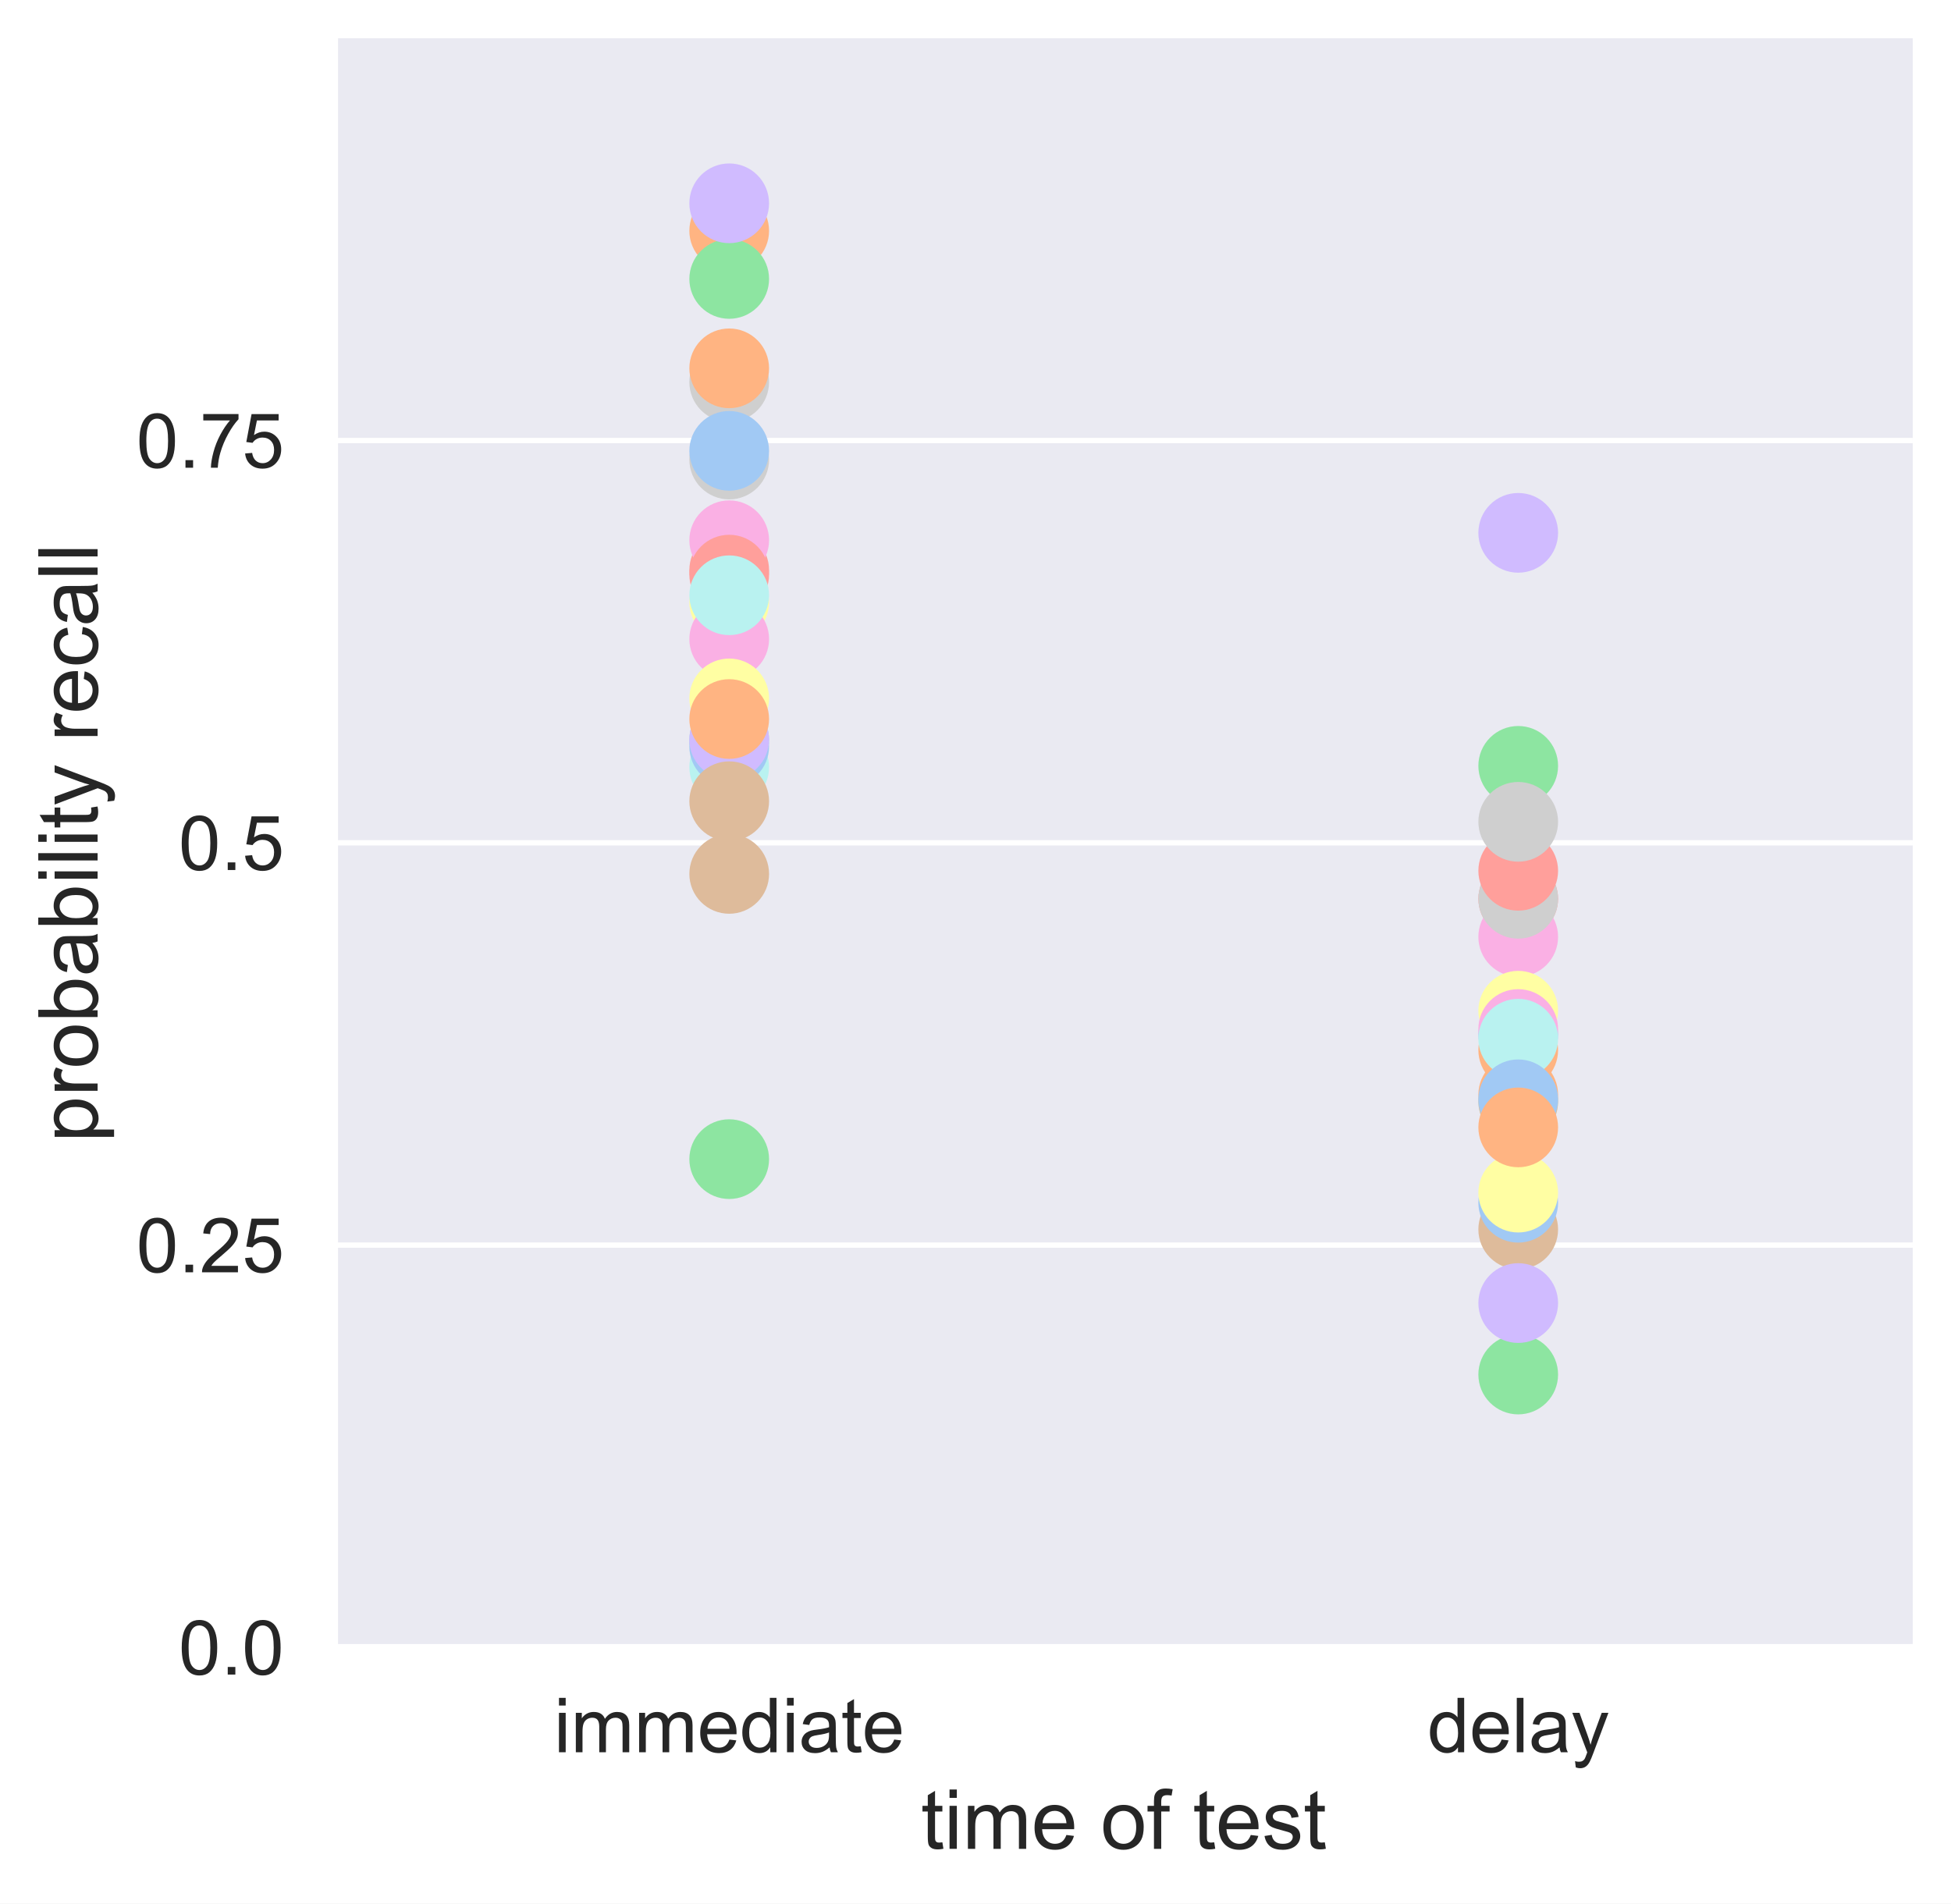
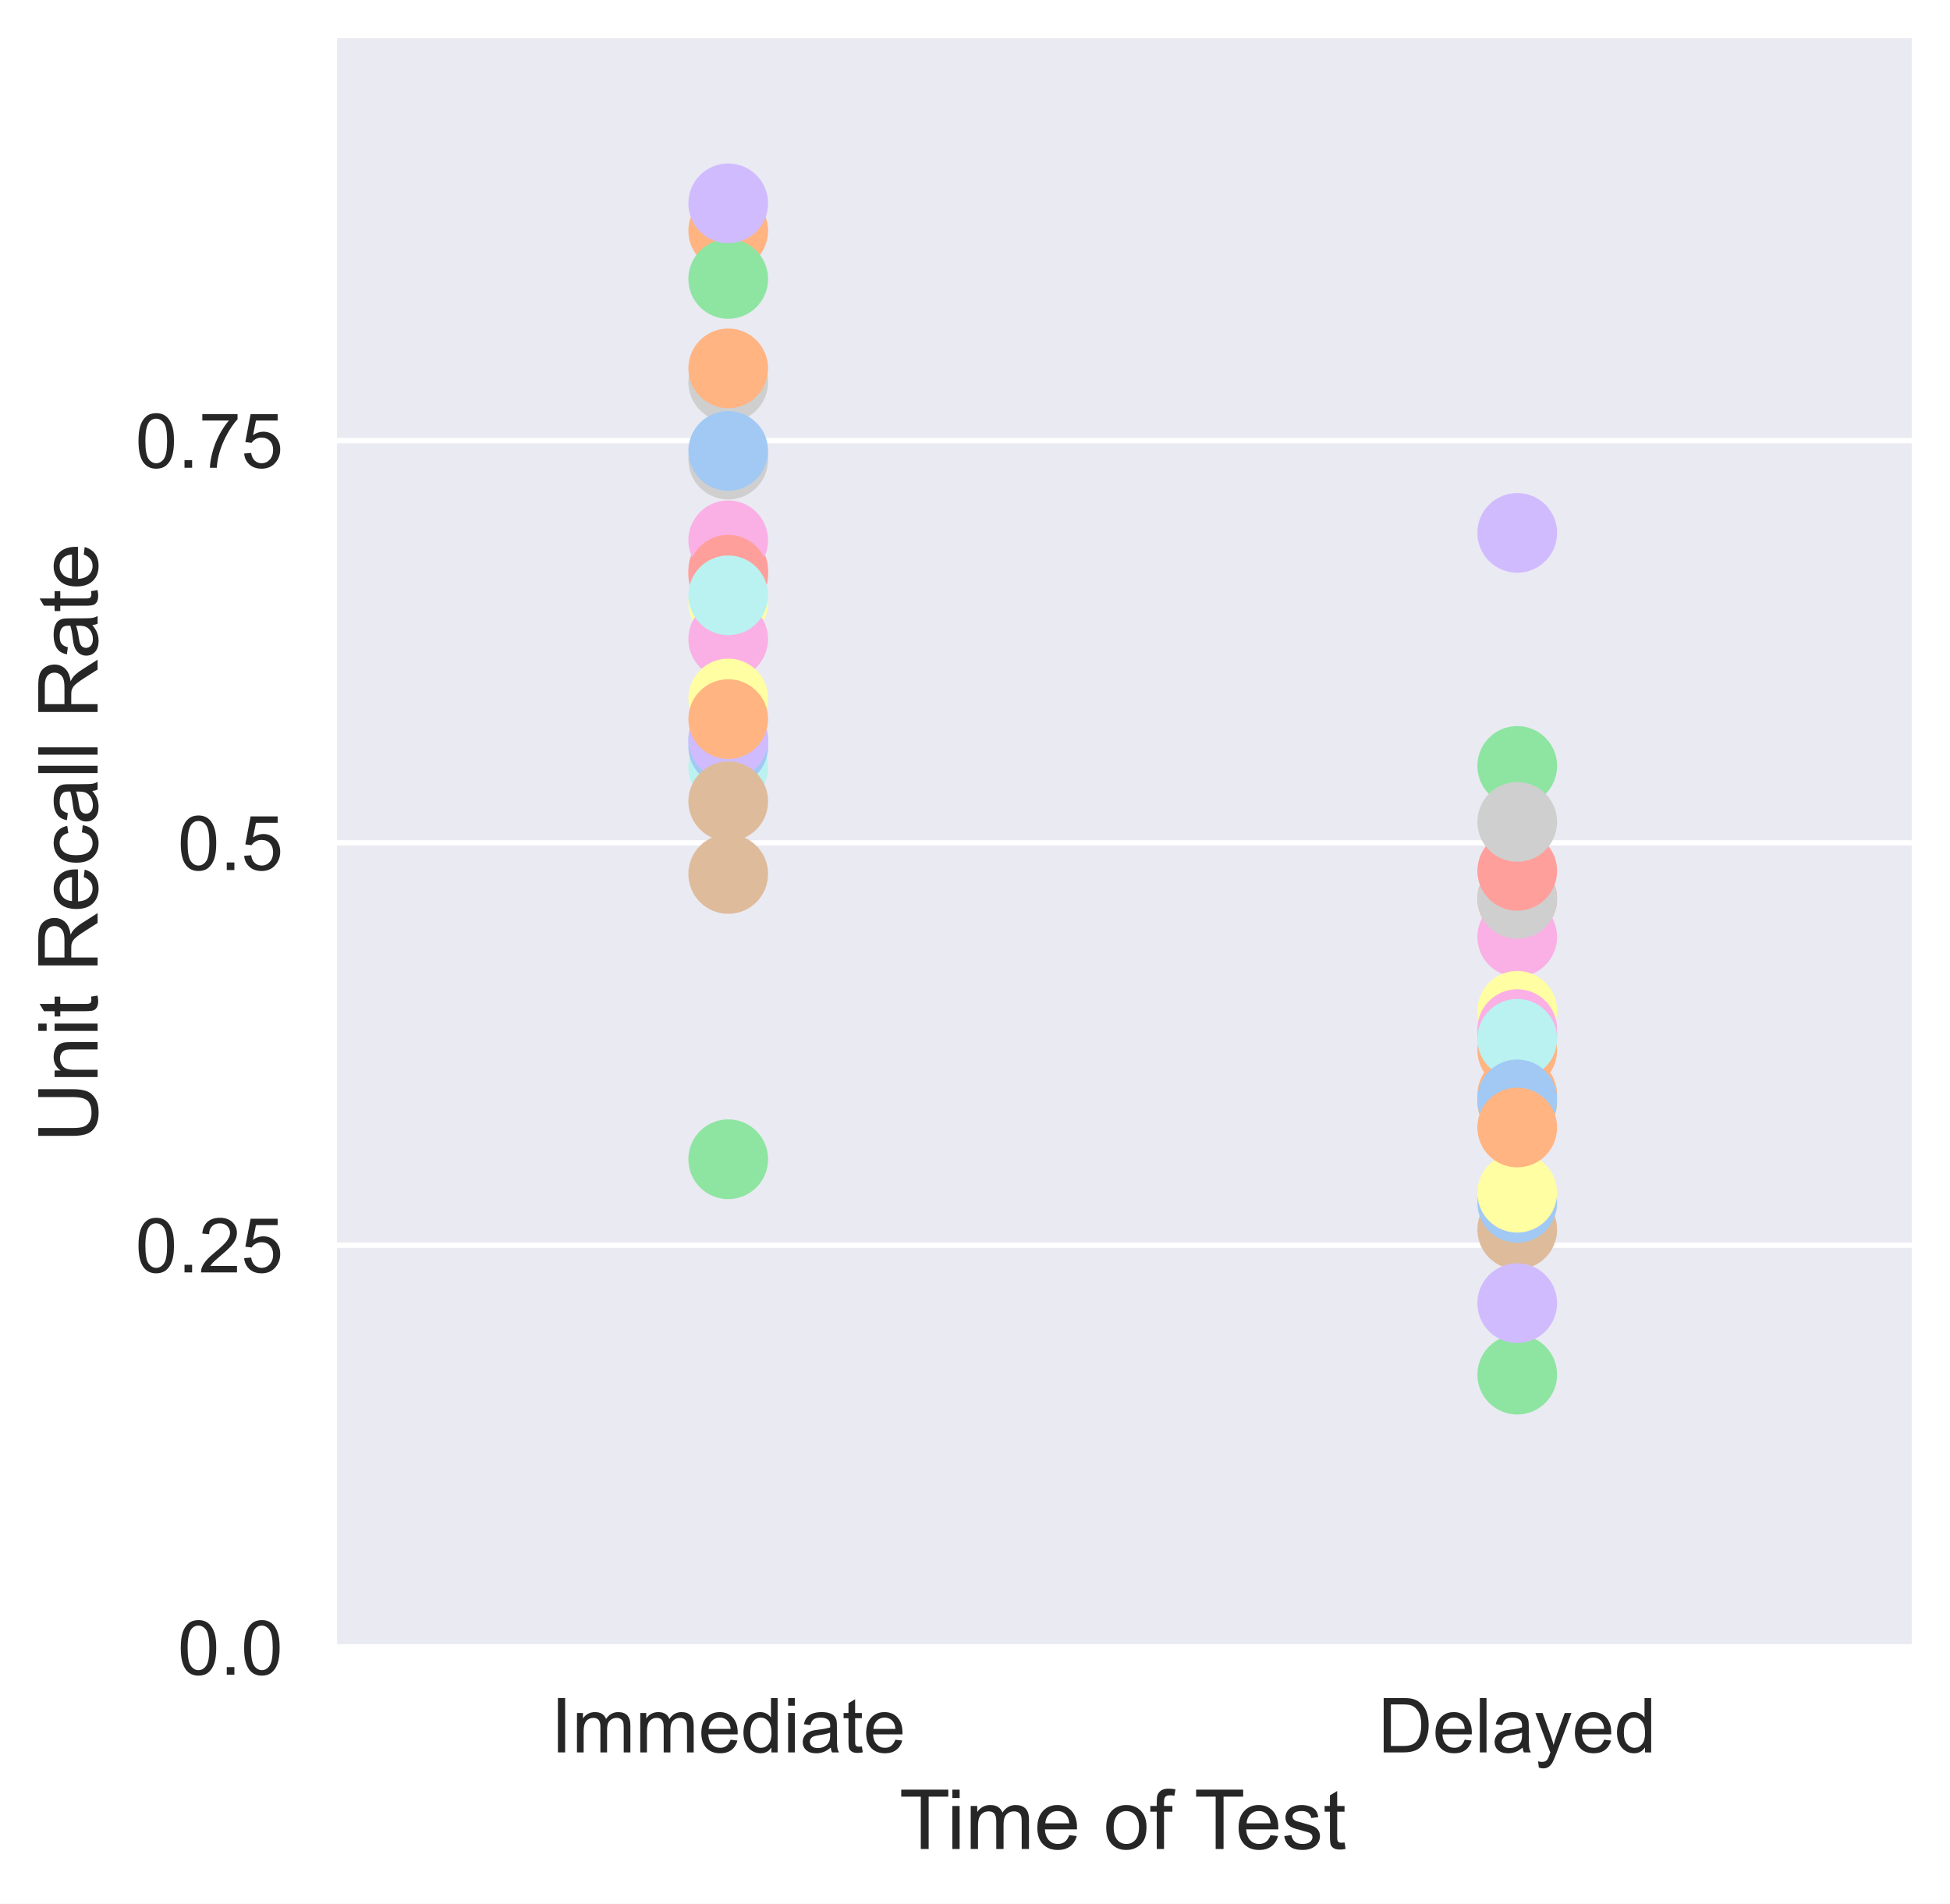
- <svg xmlns="http://www.w3.org/2000/svg" xmlns:xlink="http://www.w3.org/1999/xlink" height="358.216pt" version="1.1" viewBox="0 0 367.108 358.216" width="367.108pt">
+ <svg xmlns="http://www.w3.org/2000/svg" xmlns:xlink="http://www.w3.org/1999/xlink" height="358.216pt" version="1.1" viewBox="0 0 366.925 358.216" width="366.925pt">
  <defs>
    <style type="text/css">*{stroke-linecap:butt;stroke-linejoin:round;}</style>
  </defs>
  <g id="figure_1">
    <g id="patch_1">
-       <path d="M 0 358.216  L 367.108 358.216  L 367.108 0  L 0 0  z " style="fill:#ffffff;" />
+       <path d="M 0 358.216  L 366.925 358.216  L 366.925 0  L 0 0  z " style="fill:#ffffff;" />
    </g>
    <g id="axes_1">
      <g id="patch_2">
-         <path d="M 62.979 310.004  L 359.908 310.004  L 359.908 7.2  L 62.979 7.2  z " style="fill:#eaeaf2;" />
+         <path d="M 62.796 310.004  L 359.725 310.004  L 359.725 7.2  L 62.796 7.2  z " style="fill:#eaeaf2;" />
      </g>
      <g id="matplotlib.axis_1">
        <g id="xtick_1">
          <g id="text_1">
-             <g style="fill:#262626;" transform="translate(104.2315 329.7397)scale(0.143 -0.143)">
-               <defs>
-                 <path d="M 425 3934  L 425 4581  L 988 4581  L 988 3934  L 425 3934  z M 425 0  L 425 3319  L 988 3319  L 988 0  L 425 0  z " id="ArialMT-69" transform="scale(0.015625)" />
+             <g style="fill:#262626;" transform="translate(103.651 329.7397)scale(0.143 -0.143)">
+               <defs>
+                 <path d="M 597 0  L 597 4581  L 1203 4581  L 1203 0  L 597 0  z " id="ArialMT-49" transform="scale(0.015625)" />
                <path d="M 422 0  L 422 3319  L 925 3319  L 925 2853  Q 1081 3097 1340 3245  Q 1600 3394 1931 3394  Q 2300 3394 2536 3241  Q 2772 3088 2869 2813  Q 3263 3394 3894 3394  Q 4388 3394 4653 3120  Q 4919 2847 4919 2278  L 4919 0  L 4359 0  L 4359 2091  Q 4359 2428 4304 2576  Q 4250 2725 4106 2815  Q 3963 2906 3769 2906  Q 3419 2906 3187 2673  Q 2956 2441 2956 1928  L 2956 0  L 2394 0  L 2394 2156  Q 2394 2531 2256 2718  Q 2119 2906 1806 2906  Q 1569 2906 1367 2781  Q 1166 2656 1075 2415  Q 984 2175 984 1722  L 984 0  L 422 0  z " id="ArialMT-6d" transform="scale(0.015625)" />
                <path d="M 2694 1069  L 3275 997  Q 3138 488 2766 206  Q 2394 -75 1816 -75  Q 1088 -75 661 373  Q 234 822 234 1631  Q 234 2469 665 2931  Q 1097 3394 1784 3394  Q 2450 3394 2872 2941  Q 3294 2488 3294 1666  Q 3294 1616 3291 1516  L 816 1516  Q 847 969 1125 678  Q 1403 388 1819 388  Q 2128 388 2347 550  Q 2566 713 2694 1069  z M 847 1978  L 2700 1978  Q 2663 2397 2488 2606  Q 2219 2931 1791 2931  Q 1403 2931 1139 2672  Q 875 2413 847 1978  z " id="ArialMT-65" transform="scale(0.015625)" />
                <path d="M 2575 0  L 2575 419  Q 2259 -75 1647 -75  Q 1250 -75 917 144  Q 584 363 401 755  Q 219 1147 219 1656  Q 219 2153 384 2558  Q 550 2963 881 3178  Q 1213 3394 1622 3394  Q 1922 3394 2156 3267  Q 2391 3141 2538 2938  L 2538 4581  L 3097 4581  L 3097 0  L 2575 0  z M 797 1656  Q 797 1019 1065 703  Q 1334 388 1700 388  Q 2069 388 2326 689  Q 2584 991 2584 1609  Q 2584 2291 2321 2609  Q 2059 2928 1675 2928  Q 1300 2928 1048 2622  Q 797 2316 797 1656  z " id="ArialMT-64" transform="scale(0.015625)" />
+                 <path d="M 425 3934  L 425 4581  L 988 4581  L 988 3934  L 425 3934  z M 425 0  L 425 3319  L 988 3319  L 988 0  L 425 0  z " id="ArialMT-69" transform="scale(0.015625)" />
                <path d="M 2588 409  Q 2275 144 1986 34  Q 1697 -75 1366 -75  Q 819 -75 525 192  Q 231 459 231 875  Q 231 1119 342 1320  Q 453 1522 633 1644  Q 813 1766 1038 1828  Q 1203 1872 1538 1913  Q 2219 1994 2541 2106  Q 2544 2222 2544 2253  Q 2544 2597 2384 2738  Q 2169 2928 1744 2928  Q 1347 2928 1158 2789  Q 969 2650 878 2297  L 328 2372  Q 403 2725 575 2942  Q 747 3159 1072 3276  Q 1397 3394 1825 3394  Q 2250 3394 2515 3294  Q 2781 3194 2906 3042  Q 3031 2891 3081 2659  Q 3109 2516 3109 2141  L 3109 1391  Q 3109 606 3145 398  Q 3181 191 3288 0  L 2700 0  Q 2613 175 2588 409  z M 2541 1666  Q 2234 1541 1622 1453  Q 1275 1403 1131 1340  Q 988 1278 909 1158  Q 831 1038 831 891  Q 831 666 1001 516  Q 1172 366 1500 366  Q 1825 366 2078 508  Q 2331 650 2450 897  Q 2541 1088 2541 1459  L 2541 1666  z " id="ArialMT-61" transform="scale(0.015625)" />
                <path d="M 1650 503  L 1731 6  Q 1494 -44 1306 -44  Q 1000 -44 831 53  Q 663 150 594 308  Q 525 466 525 972  L 525 2881  L 113 2881  L 113 3319  L 525 3319  L 525 4141  L 1084 4478  L 1084 3319  L 1650 3319  L 1650 2881  L 1084 2881  L 1084 941  Q 1084 700 1114 631  Q 1144 563 1211 522  Q 1278 481 1403 481  Q 1497 481 1650 503  z " id="ArialMT-74" transform="scale(0.015625)" />
              </defs>
-               <use xlink:href="#ArialMT-69" />
-               <use x="22.217" xlink:href="#ArialMT-6d" />
-               <use x="105.518" xlink:href="#ArialMT-6d" />
-               <use x="188.818" xlink:href="#ArialMT-65" />
-               <use x="244.434" xlink:href="#ArialMT-64" />
-               <use x="300.049" xlink:href="#ArialMT-69" />
-               <use x="322.266" xlink:href="#ArialMT-61" />
-               <use x="377.881" xlink:href="#ArialMT-74" />
-               <use x="405.664" xlink:href="#ArialMT-65" />
+               <use xlink:href="#ArialMT-49" />
+               <use x="27.783" xlink:href="#ArialMT-6d" />
+               <use x="111.084" xlink:href="#ArialMT-6d" />
+               <use x="194.385" xlink:href="#ArialMT-65" />
+               <use x="250" xlink:href="#ArialMT-64" />
+               <use x="305.615" xlink:href="#ArialMT-69" />
+               <use x="327.832" xlink:href="#ArialMT-61" />
+               <use x="383.447" xlink:href="#ArialMT-74" />
+               <use x="411.23" xlink:href="#ArialMT-65" />
            </g>
          </g>
        </g>
        <g id="xtick_2">
          <g id="text_2">
-             <g style="fill:#262626;" transform="translate(268.5835 329.7397)scale(0.143 -0.143)">
-               <defs>
+             <g style="fill:#262626;" transform="translate(259.261 329.7397)scale(0.143 -0.143)">
+               <defs>
+                 <path d="M 494 0  L 494 4581  L 2072 4581  Q 2606 4581 2888 4516  Q 3281 4425 3559 4188  Q 3922 3881 4101 3404  Q 4281 2928 4281 2316  Q 4281 1794 4159 1391  Q 4038 988 3847 723  Q 3656 459 3429 307  Q 3203 156 2883 78  Q 2563 0 2147 0  L 494 0  z M 1100 541  L 2078 541  Q 2531 541 2789 625  Q 3047 709 3200 863  Q 3416 1078 3536 1442  Q 3656 1806 3656 2325  Q 3656 3044 3420 3430  Q 3184 3816 2847 3947  Q 2603 4041 2063 4041  L 1100 4041  L 1100 541  z " id="ArialMT-44" transform="scale(0.015625)" />
                <path d="M 409 0  L 409 4581  L 972 4581  L 972 0  L 409 0  z " id="ArialMT-6c" transform="scale(0.015625)" />
                <path d="M 397 -1278  L 334 -750  Q 519 -800 656 -800  Q 844 -800 956 -737  Q 1069 -675 1141 -563  Q 1194 -478 1313 -144  Q 1328 -97 1363 -6  L 103 3319  L 709 3319  L 1400 1397  Q 1534 1031 1641 628  Q 1738 1016 1872 1384  L 2581 3319  L 3144 3319  L 1881 -56  Q 1678 -603 1566 -809  Q 1416 -1088 1222 -1217  Q 1028 -1347 759 -1347  Q 597 -1347 397 -1278  z " id="ArialMT-79" transform="scale(0.015625)" />
              </defs>
-               <use xlink:href="#ArialMT-64" />
-               <use x="55.615" xlink:href="#ArialMT-65" />
-               <use x="111.23" xlink:href="#ArialMT-6c" />
-               <use x="133.447" xlink:href="#ArialMT-61" />
-               <use x="189.062" xlink:href="#ArialMT-79" />
+               <use xlink:href="#ArialMT-44" />
+               <use x="72.217" xlink:href="#ArialMT-65" />
+               <use x="127.832" xlink:href="#ArialMT-6c" />
+               <use x="150.049" xlink:href="#ArialMT-61" />
+               <use x="205.664" xlink:href="#ArialMT-79" />
+               <use x="255.664" xlink:href="#ArialMT-65" />
+               <use x="311.279" xlink:href="#ArialMT-64" />
            </g>
          </g>
        </g>
        <g id="text_3">
-           <g style="fill:#262626;" transform="translate(173.2987 347.9156)scale(0.156 -0.156)">
+           <g style="fill:#262626;" transform="translate(169.2183 347.9156)scale(0.156 -0.156)">
            <defs>
+               <path d="M 1659 0  L 1659 4041  L 150 4041  L 150 4581  L 3781 4581  L 3781 4041  L 2266 4041  L 2266 0  L 1659 0  z " id="ArialMT-54" transform="scale(0.015625)" />
              <path id="ArialMT-20" transform="scale(0.015625)" />
              <path d="M 213 1659  Q 213 2581 725 3025  Q 1153 3394 1769 3394  Q 2453 3394 2887 2945  Q 3322 2497 3322 1706  Q 3322 1066 3130 698  Q 2938 331 2570 128  Q 2203 -75 1769 -75  Q 1072 -75 642 372  Q 213 819 213 1659  z M 791 1659  Q 791 1022 1069 705  Q 1347 388 1769 388  Q 2188 388 2466 706  Q 2744 1025 2744 1678  Q 2744 2294 2464 2611  Q 2184 2928 1769 2928  Q 1347 2928 1069 2612  Q 791 2297 791 1659  z " id="ArialMT-6f" transform="scale(0.015625)" />
              <path d="M 556 0  L 556 2881  L 59 2881  L 59 3319  L 556 3319  L 556 3672  Q 556 4006 616 4169  Q 697 4388 901 4523  Q 1106 4659 1475 4659  Q 1713 4659 2000 4603  L 1916 4113  Q 1741 4144 1584 4144  Q 1328 4144 1222 4034  Q 1116 3925 1116 3625  L 1116 3319  L 1763 3319  L 1763 2881  L 1116 2881  L 1116 0  L 556 0  z " id="ArialMT-66" transform="scale(0.015625)" />
              <path d="M 197 991  L 753 1078  Q 800 744 1014 566  Q 1228 388 1613 388  Q 2000 388 2187 545  Q 2375 703 2375 916  Q 2375 1106 2209 1216  Q 2094 1291 1634 1406  Q 1016 1563 777 1677  Q 538 1791 414 1992  Q 291 2194 291 2438  Q 291 2659 392 2848  Q 494 3038 669 3163  Q 800 3259 1026 3326  Q 1253 3394 1513 3394  Q 1903 3394 2198 3281  Q 2494 3169 2634 2976  Q 2775 2784 2828 2463  L 2278 2388  Q 2241 2644 2061 2787  Q 1881 2931 1553 2931  Q 1166 2931 1000 2803  Q 834 2675 834 2503  Q 834 2394 903 2306  Q 972 2216 1119 2156  Q 1203 2125 1616 2013  Q 2213 1853 2448 1751  Q 2684 1650 2818 1456  Q 2953 1263 2953 975  Q 2953 694 2789 445  Q 2625 197 2315 61  Q 2006 -75 1616 -75  Q 969 -75 630 194  Q 291 463 197 991  z " id="ArialMT-73" transform="scale(0.015625)" />
            </defs>
-             <use xlink:href="#ArialMT-74" />
-             <use x="27.783" xlink:href="#ArialMT-69" />
-             <use x="50" xlink:href="#ArialMT-6d" />
-             <use x="133.301" xlink:href="#ArialMT-65" />
-             <use x="188.916" xlink:href="#ArialMT-20" />
-             <use x="216.699" xlink:href="#ArialMT-6f" />
-             <use x="272.314" xlink:href="#ArialMT-66" />
-             <use x="300.098" xlink:href="#ArialMT-20" />
-             <use x="327.881" xlink:href="#ArialMT-74" />
-             <use x="355.664" xlink:href="#ArialMT-65" />
-             <use x="411.279" xlink:href="#ArialMT-73" />
-             <use x="461.279" xlink:href="#ArialMT-74" />
+             <use xlink:href="#ArialMT-54" />
+             <use x="57.334" xlink:href="#ArialMT-69" />
+             <use x="79.551" xlink:href="#ArialMT-6d" />
+             <use x="162.852" xlink:href="#ArialMT-65" />
+             <use x="218.467" xlink:href="#ArialMT-20" />
+             <use x="246.25" xlink:href="#ArialMT-6f" />
+             <use x="301.865" xlink:href="#ArialMT-66" />
+             <use x="329.648" xlink:href="#ArialMT-20" />
+             <use x="355.682" xlink:href="#ArialMT-54" />
+             <use x="405.641" xlink:href="#ArialMT-65" />
+             <use x="461.256" xlink:href="#ArialMT-73" />
+             <use x="511.256" xlink:href="#ArialMT-74" />
          </g>
        </g>
      </g>
      <g id="matplotlib.axis_2">
        <g id="ytick_1">
          <g id="line2d_1">
-             <path clip-path="url(#p4ad6e8a9fe)" d="M 62.979 310.004  L 359.908 310.004  " style="fill:none;stroke:#ffffff;stroke-linecap:round;" />
+             <path clip-path="url(#p37a53fbe2e)" d="M 62.796 310.004  L 359.725 310.004  " style="fill:none;stroke:#ffffff;stroke-linecap:round;" />
          </g>
          <g id="text_4">
-             <g style="fill:#262626;" transform="translate(33.60164 315.1218)scale(0.143 -0.143)">
+             <g style="fill:#262626;" transform="translate(33.41883 315.1218)scale(0.143 -0.143)">
              <defs>
                <path d="M 266 2259  Q 266 3072 433 3567  Q 600 4063 929 4331  Q 1259 4600 1759 4600  Q 2128 4600 2406 4451  Q 2684 4303 2865 4023  Q 3047 3744 3150 3342  Q 3253 2941 3253 2259  Q 3253 1453 3087 958  Q 2922 463 2592 192  Q 2263 -78 1759 -78  Q 1097 -78 719 397  Q 266 969 266 2259  z M 844 2259  Q 844 1131 1108 757  Q 1372 384 1759 384  Q 2147 384 2411 759  Q 2675 1134 2675 2259  Q 2675 3391 2411 3762  Q 2147 4134 1753 4134  Q 1366 4134 1134 3806  Q 844 3388 844 2259  z " id="ArialMT-30" transform="scale(0.015625)" />
                <path d="M 581 0  L 581 641  L 1222 641  L 1222 0  L 581 0  z " id="ArialMT-2e" transform="scale(0.015625)" />
              </defs>
              <use xlink:href="#ArialMT-30" />
              <use x="55.615" xlink:href="#ArialMT-2e" />
              <use x="83.398" xlink:href="#ArialMT-30" />
            </g>
          </g>
        </g>
        <g id="ytick_2">
          <g id="line2d_2">
-             <path clip-path="url(#p4ad6e8a9fe)" d="M 62.979 234.303  L 359.908 234.303  " style="fill:none;stroke:#ffffff;stroke-linecap:round;" />
+             <path clip-path="url(#p37a53fbe2e)" d="M 62.796 234.303  L 359.725 234.303  " style="fill:none;stroke:#ffffff;stroke-linecap:round;" />
          </g>
          <g id="text_5">
-             <g style="fill:#262626;" transform="translate(25.6495 239.4208)scale(0.143 -0.143)">
+             <g style="fill:#262626;" transform="translate(25.46669 239.4208)scale(0.143 -0.143)">
              <defs>
                <path d="M 3222 541  L 3222 0  L 194 0  Q 188 203 259 391  Q 375 700 629 1000  Q 884 1300 1366 1694  Q 2113 2306 2375 2664  Q 2638 3022 2638 3341  Q 2638 3675 2398 3904  Q 2159 4134 1775 4134  Q 1369 4134 1125 3890  Q 881 3647 878 3216  L 300 3275  Q 359 3922 746 4261  Q 1134 4600 1788 4600  Q 2447 4600 2831 4234  Q 3216 3869 3216 3328  Q 3216 3053 3103 2787  Q 2991 2522 2730 2228  Q 2469 1934 1863 1422  Q 1356 997 1212 845  Q 1069 694 975 541  L 3222 541  z " id="ArialMT-32" transform="scale(0.015625)" />
                <path d="M 266 1200  L 856 1250  Q 922 819 1161 601  Q 1400 384 1738 384  Q 2144 384 2425 690  Q 2706 997 2706 1503  Q 2706 1984 2436 2262  Q 2166 2541 1728 2541  Q 1456 2541 1237 2417  Q 1019 2294 894 2097  L 366 2166  L 809 4519  L 3088 4519  L 3088 3981  L 1259 3981  L 1013 2750  Q 1425 3038 1878 3038  Q 2478 3038 2890 2622  Q 3303 2206 3303 1553  Q 3303 931 2941 478  Q 2500 -78 1738 -78  Q 1113 -78 717 272  Q 322 622 266 1200  z " id="ArialMT-35" transform="scale(0.015625)" />
              </defs>
              <use xlink:href="#ArialMT-30" />
              <use x="55.615" xlink:href="#ArialMT-2e" />
              <use x="83.398" xlink:href="#ArialMT-32" />
              <use x="139.014" xlink:href="#ArialMT-35" />
            </g>
          </g>
        </g>
        <g id="ytick_3">
          <g id="line2d_3">
-             <path clip-path="url(#p4ad6e8a9fe)" d="M 62.979 158.602  L 359.908 158.602  " style="fill:none;stroke:#ffffff;stroke-linecap:round;" />
+             <path clip-path="url(#p37a53fbe2e)" d="M 62.796 158.602  L 359.725 158.602  " style="fill:none;stroke:#ffffff;stroke-linecap:round;" />
          </g>
          <g id="text_6">
-             <g style="fill:#262626;" transform="translate(33.60164 163.7198)scale(0.143 -0.143)">
+             <g style="fill:#262626;" transform="translate(33.41883 163.7198)scale(0.143 -0.143)">
              <use xlink:href="#ArialMT-30" />
              <use x="55.615" xlink:href="#ArialMT-2e" />
              <use x="83.398" xlink:href="#ArialMT-35" />
            </g>
          </g>
        </g>
        <g id="ytick_4">
          <g id="line2d_4">
-             <path clip-path="url(#p4ad6e8a9fe)" d="M 62.979 82.901  L 359.908 82.901  " style="fill:none;stroke:#ffffff;stroke-linecap:round;" />
+             <path clip-path="url(#p37a53fbe2e)" d="M 62.796 82.901  L 359.725 82.901  " style="fill:none;stroke:#ffffff;stroke-linecap:round;" />
          </g>
          <g id="text_7">
-             <g style="fill:#262626;" transform="translate(25.6495 88.01884)scale(0.143 -0.143)">
+             <g style="fill:#262626;" transform="translate(25.46669 88.01884)scale(0.143 -0.143)">
              <defs>
                <path d="M 303 3981  L 303 4522  L 3269 4522  L 3269 4084  Q 2831 3619 2401 2847  Q 1972 2075 1738 1259  Q 1569 684 1522 0  L 944 0  Q 953 541 1156 1306  Q 1359 2072 1739 2783  Q 2119 3494 2547 3981  L 303 3981  z " id="ArialMT-37" transform="scale(0.015625)" />
              </defs>
              <use xlink:href="#ArialMT-30" />
              <use x="55.615" xlink:href="#ArialMT-2e" />
              <use x="83.398" xlink:href="#ArialMT-37" />
              <use x="139.014" xlink:href="#ArialMT-35" />
            </g>
          </g>
        </g>
        <g id="text_8">
-           <g style="fill:#262626;" transform="translate(18.36619 214.9582)rotate(-90)scale(0.156 -0.156)">
+           <g style="fill:#262626;" transform="translate(18.36619 214.9558)rotate(-90)scale(0.156 -0.156)">
            <defs>
-               <path d="M 422 -1272  L 422 3319  L 934 3319  L 934 2888  Q 1116 3141 1344 3267  Q 1572 3394 1897 3394  Q 2322 3394 2647 3175  Q 2972 2956 3137 2557  Q 3303 2159 3303 1684  Q 3303 1175 3120 767  Q 2938 359 2589 142  Q 2241 -75 1856 -75  Q 1575 -75 1351 44  Q 1128 163 984 344  L 984 -1272  L 422 -1272  z M 931 1641  Q 931 1000 1190 694  Q 1450 388 1819 388  Q 2194 388 2461 705  Q 2728 1022 2728 1688  Q 2728 2322 2467 2637  Q 2206 2953 1844 2953  Q 1484 2953 1207 2617  Q 931 2281 931 1641  z " id="ArialMT-70" transform="scale(0.015625)" />
-               <path d="M 416 0  L 416 3319  L 922 3319  L 922 2816  Q 1116 3169 1280 3281  Q 1444 3394 1641 3394  Q 1925 3394 2219 3213  L 2025 2691  Q 1819 2813 1613 2813  Q 1428 2813 1281 2702  Q 1134 2591 1072 2394  Q 978 2094 978 1738  L 978 0  L 416 0  z " id="ArialMT-72" transform="scale(0.015625)" />
-               <path d="M 941 0  L 419 0  L 419 4581  L 981 4581  L 981 2947  Q 1338 3394 1891 3394  Q 2197 3394 2470 3270  Q 2744 3147 2920 2923  Q 3097 2700 3197 2384  Q 3297 2069 3297 1709  Q 3297 856 2875 390  Q 2453 -75 1863 -75  Q 1275 -75 941 416  L 941 0  z M 934 1684  Q 934 1088 1097 822  Q 1363 388 1816 388  Q 2184 388 2453 708  Q 2722 1028 2722 1663  Q 2722 2313 2464 2622  Q 2206 2931 1841 2931  Q 1472 2931 1203 2611  Q 934 2291 934 1684  z " id="ArialMT-62" transform="scale(0.015625)" />
+               <path d="M 3500 4581  L 4106 4581  L 4106 1934  Q 4106 1244 3950 837  Q 3794 431 3386 176  Q 2978 -78 2316 -78  Q 1672 -78 1262 144  Q 853 366 678 786  Q 503 1206 503 1934  L 503 4581  L 1109 4581  L 1109 1938  Q 1109 1341 1220 1058  Q 1331 775 1601 622  Q 1872 469 2263 469  Q 2931 469 3215 772  Q 3500 1075 3500 1938  L 3500 4581  z " id="ArialMT-55" transform="scale(0.015625)" />
+               <path d="M 422 0  L 422 3319  L 928 3319  L 928 2847  Q 1294 3394 1984 3394  Q 2284 3394 2536 3286  Q 2788 3178 2913 3003  Q 3038 2828 3088 2588  Q 3119 2431 3119 2041  L 3119 0  L 2556 0  L 2556 2019  Q 2556 2363 2490 2533  Q 2425 2703 2258 2804  Q 2091 2906 1866 2906  Q 1506 2906 1245 2678  Q 984 2450 984 1813  L 984 0  L 422 0  z " id="ArialMT-6e" transform="scale(0.015625)" />
+               <path d="M 503 0  L 503 4581  L 2534 4581  Q 3147 4581 3465 4457  Q 3784 4334 3975 4021  Q 4166 3709 4166 3331  Q 4166 2844 3850 2509  Q 3534 2175 2875 2084  Q 3116 1969 3241 1856  Q 3506 1613 3744 1247  L 4541 0  L 3778 0  L 3172 953  Q 2906 1366 2734 1584  Q 2563 1803 2427 1890  Q 2291 1978 2150 2013  Q 2047 2034 1813 2034  L 1109 2034  L 1109 0  L 503 0  z M 1109 2559  L 2413 2559  Q 2828 2559 3062 2645  Q 3297 2731 3419 2920  Q 3541 3109 3541 3331  Q 3541 3656 3305 3865  Q 3069 4075 2559 4075  L 1109 4075  L 1109 2559  z " id="ArialMT-52" transform="scale(0.015625)" />
              <path d="M 2588 1216  L 3141 1144  Q 3050 572 2676 248  Q 2303 -75 1759 -75  Q 1078 -75 664 370  Q 250 816 250 1647  Q 250 2184 428 2587  Q 606 2991 970 3192  Q 1334 3394 1763 3394  Q 2303 3394 2647 3120  Q 2991 2847 3088 2344  L 2541 2259  Q 2463 2594 2264 2762  Q 2066 2931 1784 2931  Q 1359 2931 1093 2626  Q 828 2322 828 1663  Q 828 994 1084 691  Q 1341 388 1753 388  Q 2084 388 2306 591  Q 2528 794 2588 1216  z " id="ArialMT-63" transform="scale(0.015625)" />
            </defs>
-             <use xlink:href="#ArialMT-70" />
-             <use x="55.615" xlink:href="#ArialMT-72" />
-             <use x="88.916" xlink:href="#ArialMT-6f" />
-             <use x="144.531" xlink:href="#ArialMT-62" />
-             <use x="200.146" xlink:href="#ArialMT-61" />
-             <use x="255.762" xlink:href="#ArialMT-62" />
-             <use x="311.377" xlink:href="#ArialMT-69" />
-             <use x="333.594" xlink:href="#ArialMT-6c" />
-             <use x="355.811" xlink:href="#ArialMT-69" />
-             <use x="378.027" xlink:href="#ArialMT-74" />
-             <use x="405.811" xlink:href="#ArialMT-79" />
-             <use x="455.811" xlink:href="#ArialMT-20" />
-             <use x="483.594" xlink:href="#ArialMT-72" />
-             <use x="516.895" xlink:href="#ArialMT-65" />
-             <use x="572.51" xlink:href="#ArialMT-63" />
-             <use x="622.51" xlink:href="#ArialMT-61" />
-             <use x="678.125" xlink:href="#ArialMT-6c" />
-             <use x="700.342" xlink:href="#ArialMT-6c" />
+             <use xlink:href="#ArialMT-55" />
+             <use x="72.217" xlink:href="#ArialMT-6e" />
+             <use x="127.832" xlink:href="#ArialMT-69" />
+             <use x="150.049" xlink:href="#ArialMT-74" />
+             <use x="177.832" xlink:href="#ArialMT-20" />
+             <use x="205.615" xlink:href="#ArialMT-52" />
+             <use x="277.832" xlink:href="#ArialMT-65" />
+             <use x="333.447" xlink:href="#ArialMT-63" />
+             <use x="383.447" xlink:href="#ArialMT-61" />
+             <use x="439.062" xlink:href="#ArialMT-6c" />
+             <use x="461.279" xlink:href="#ArialMT-6c" />
+             <use x="483.496" xlink:href="#ArialMT-20" />
+             <use x="511.279" xlink:href="#ArialMT-52" />
+             <use x="583.496" xlink:href="#ArialMT-61" />
+             <use x="639.111" xlink:href="#ArialMT-74" />
+             <use x="666.895" xlink:href="#ArialMT-65" />
          </g>
        </g>
      </g>
      <g id="PathCollection_1" />
      <g id="PathCollection_2" />
      <g id="PathCollection_3" />
      <g id="PathCollection_4" />
      <g id="PathCollection_5" />
      <g id="PathCollection_6" />
      <g id="PathCollection_7" />
      <g id="PathCollection_8" />
      <g id="PathCollection_9" />
      <g id="PathCollection_10" />
      <g id="PathCollection_11" />
      <g id="PathCollection_12" />
      <g id="PathCollection_13" />
      <g id="PathCollection_14" />
      <g id="PathCollection_15" />
      <g id="PathCollection_16" />
      <g id="PathCollection_17" />
      <g id="PathCollection_18" />
      <g id="PathCollection_19" />
      <g id="PathCollection_20" />
      <g id="PathCollection_21" />
      <g id="PathCollection_22" />
      <g id="patch_3">
-         <path d="M 62.979 310.004  L 62.979 7.2  " style="fill:none;stroke:#ffffff;stroke-linecap:square;stroke-linejoin:miter;stroke-width:1.25;" />
+         <path d="M 62.796 310.004  L 62.796 7.2  " style="fill:none;stroke:#ffffff;stroke-linecap:square;stroke-linejoin:miter;stroke-width:1.25;" />
      </g>
      <g id="patch_4">
-         <path d="M 62.979 310.004  L 359.908 310.004  " style="fill:none;stroke:#ffffff;stroke-linecap:square;stroke-linejoin:miter;stroke-width:1.25;" />
+         <path d="M 62.796 310.004  L 359.725 310.004  " style="fill:none;stroke:#ffffff;stroke-linecap:square;stroke-linejoin:miter;stroke-width:1.25;" />
      </g>
      <g id="PathCollection_23">
        <defs>
-           <path d="M 0 7.5  C 1.989 7.5 3.897 6.71 5.303 5.303  C 6.71 3.897 7.5 1.989 7.5 -0  C 7.5 -1.989 6.71 -3.897 5.303 -5.303  C 3.897 -6.71 1.989 -7.5 0 -7.5  C -1.989 -7.5 -3.897 -6.71 -5.303 -5.303  C -6.71 -3.897 -7.5 -1.989 -7.5 0  C -7.5 1.989 -6.71 3.897 -5.303 5.303  C -3.897 6.71 -1.989 7.5 0 7.5  z " id="C0_0_21aa6c023a" />
+           <path d="M 0 7.5  C 1.989 7.5 3.897 6.71 5.303 5.303  C 6.71 3.897 7.5 1.989 7.5 -0  C 7.5 -1.989 6.71 -3.897 5.303 -5.303  C 3.897 -6.71 1.989 -7.5 0 -7.5  C -1.989 -7.5 -3.897 -6.71 -5.303 -5.303  C -6.71 -3.897 -7.5 -1.989 -7.5 0  C -7.5 1.989 -6.71 3.897 -5.303 5.303  C -3.897 6.71 -1.989 7.5 0 7.5  z " id="C0_0_a69b2811cd" />
        </defs>
-         <g clip-path="url(#p4ad6e8a9fe)">
-           <use style="fill:#a1c9f4;" x="137.211" xlink:href="#C0_0_21aa6c023a" y="139.191" />
-         </g>
-         <g clip-path="url(#p4ad6e8a9fe)">
-           <use style="fill:#ffb482;" x="137.211" xlink:href="#C0_0_21aa6c023a" y="43.433" />
-         </g>
-         <g clip-path="url(#p4ad6e8a9fe)">
-           <use style="fill:#8de5a1;" x="137.211" xlink:href="#C0_0_21aa6c023a" y="52.491" />
-         </g>
-         <g clip-path="url(#p4ad6e8a9fe)">
-           <use style="fill:#ff9f9b;" x="137.211" xlink:href="#C0_0_21aa6c023a" y="107.268" />
-         </g>
-         <g clip-path="url(#p4ad6e8a9fe)">
-           <use style="fill:#d0bbff;" x="137.211" xlink:href="#C0_0_21aa6c023a" y="38.257" />
-         </g>
-         <g clip-path="url(#p4ad6e8a9fe)">
-           <use style="fill:#debb9b;" x="137.211" xlink:href="#C0_0_21aa6c023a" y="164.45" />
-         </g>
-         <g clip-path="url(#p4ad6e8a9fe)">
-           <use style="fill:#fab0e4;" x="137.211" xlink:href="#C0_0_21aa6c023a" y="101.664" />
-         </g>
-         <g clip-path="url(#p4ad6e8a9fe)">
-           <use style="fill:#cfcfcf;" x="137.211" xlink:href="#C0_0_21aa6c023a" y="71.902" />
-         </g>
-         <g clip-path="url(#p4ad6e8a9fe)">
-           <use style="fill:#fffea3;" x="137.211" xlink:href="#C0_0_21aa6c023a" y="113.311" />
-         </g>
-         <g clip-path="url(#p4ad6e8a9fe)">
-           <use style="fill:#b9f2f0;" x="137.211" xlink:href="#C0_0_21aa6c023a" y="144.368" />
-         </g>
-         <g clip-path="url(#p4ad6e8a9fe)">
-           <use style="fill:#a1c9f4;" x="137.211" xlink:href="#C0_0_21aa6c023a" y="140.486" />
-         </g>
-         <g clip-path="url(#p4ad6e8a9fe)">
-           <use style="fill:#ffb482;" x="137.211" xlink:href="#C0_0_21aa6c023a" y="69.314" />
-         </g>
-         <g clip-path="url(#p4ad6e8a9fe)">
-           <use style="fill:#8de5a1;" x="137.211" xlink:href="#C0_0_21aa6c023a" y="218.128" />
-         </g>
-         <g clip-path="url(#p4ad6e8a9fe)">
-           <use style="fill:#ff9f9b;" x="137.211" xlink:href="#C0_0_21aa6c023a" y="108.135" />
-         </g>
-         <g clip-path="url(#p4ad6e8a9fe)">
-           <use style="fill:#d0bbff;" x="137.211" xlink:href="#C0_0_21aa6c023a" y="139.191" />
-         </g>
-         <g clip-path="url(#p4ad6e8a9fe)">
-           <use style="fill:#debb9b;" x="137.211" xlink:href="#C0_0_21aa6c023a" y="150.771" />
-         </g>
-         <g clip-path="url(#p4ad6e8a9fe)">
-           <use style="fill:#fab0e4;" x="137.211" xlink:href="#C0_0_21aa6c023a" y="120.264" />
-         </g>
-         <g clip-path="url(#p4ad6e8a9fe)">
-           <use style="fill:#cfcfcf;" x="137.211" xlink:href="#C0_0_21aa6c023a" y="86.475" />
-         </g>
-         <g clip-path="url(#p4ad6e8a9fe)">
-           <use style="fill:#fffea3;" x="137.211" xlink:href="#C0_0_21aa6c023a" y="131.427" />
-         </g>
-         <g clip-path="url(#p4ad6e8a9fe)">
-           <use style="fill:#b9f2f0;" x="137.211" xlink:href="#C0_0_21aa6c023a" y="112.017" />
-         </g>
-         <g clip-path="url(#p4ad6e8a9fe)">
-           <use style="fill:#a1c9f4;" x="137.211" xlink:href="#C0_0_21aa6c023a" y="84.842" />
-         </g>
-         <g clip-path="url(#p4ad6e8a9fe)">
-           <use style="fill:#ffb482;" x="137.211" xlink:href="#C0_0_21aa6c023a" y="135.309" />
+         <g clip-path="url(#p37a53fbe2e)">
+           <use style="fill:#a1c9f4;" x="137.028" xlink:href="#C0_0_a69b2811cd" y="139.191" />
+         </g>
+         <g clip-path="url(#p37a53fbe2e)">
+           <use style="fill:#ffb482;" x="137.028" xlink:href="#C0_0_a69b2811cd" y="43.433" />
+         </g>
+         <g clip-path="url(#p37a53fbe2e)">
+           <use style="fill:#8de5a1;" x="137.028" xlink:href="#C0_0_a69b2811cd" y="52.491" />
+         </g>
+         <g clip-path="url(#p37a53fbe2e)">
+           <use style="fill:#ff9f9b;" x="137.028" xlink:href="#C0_0_a69b2811cd" y="107.268" />
+         </g>
+         <g clip-path="url(#p37a53fbe2e)">
+           <use style="fill:#d0bbff;" x="137.028" xlink:href="#C0_0_a69b2811cd" y="38.257" />
+         </g>
+         <g clip-path="url(#p37a53fbe2e)">
+           <use style="fill:#debb9b;" x="137.028" xlink:href="#C0_0_a69b2811cd" y="164.45" />
+         </g>
+         <g clip-path="url(#p37a53fbe2e)">
+           <use style="fill:#fab0e4;" x="137.028" xlink:href="#C0_0_a69b2811cd" y="101.664" />
+         </g>
+         <g clip-path="url(#p37a53fbe2e)">
+           <use style="fill:#cfcfcf;" x="137.028" xlink:href="#C0_0_a69b2811cd" y="71.902" />
+         </g>
+         <g clip-path="url(#p37a53fbe2e)">
+           <use style="fill:#fffea3;" x="137.028" xlink:href="#C0_0_a69b2811cd" y="113.311" />
+         </g>
+         <g clip-path="url(#p37a53fbe2e)">
+           <use style="fill:#b9f2f0;" x="137.028" xlink:href="#C0_0_a69b2811cd" y="144.368" />
+         </g>
+         <g clip-path="url(#p37a53fbe2e)">
+           <use style="fill:#a1c9f4;" x="137.028" xlink:href="#C0_0_a69b2811cd" y="140.486" />
+         </g>
+         <g clip-path="url(#p37a53fbe2e)">
+           <use style="fill:#ffb482;" x="137.028" xlink:href="#C0_0_a69b2811cd" y="69.314" />
+         </g>
+         <g clip-path="url(#p37a53fbe2e)">
+           <use style="fill:#8de5a1;" x="137.028" xlink:href="#C0_0_a69b2811cd" y="218.128" />
+         </g>
+         <g clip-path="url(#p37a53fbe2e)">
+           <use style="fill:#ff9f9b;" x="137.028" xlink:href="#C0_0_a69b2811cd" y="108.135" />
+         </g>
+         <g clip-path="url(#p37a53fbe2e)">
+           <use style="fill:#d0bbff;" x="137.028" xlink:href="#C0_0_a69b2811cd" y="139.191" />
+         </g>
+         <g clip-path="url(#p37a53fbe2e)">
+           <use style="fill:#debb9b;" x="137.028" xlink:href="#C0_0_a69b2811cd" y="150.771" />
+         </g>
+         <g clip-path="url(#p37a53fbe2e)">
+           <use style="fill:#fab0e4;" x="137.028" xlink:href="#C0_0_a69b2811cd" y="120.264" />
+         </g>
+         <g clip-path="url(#p37a53fbe2e)">
+           <use style="fill:#cfcfcf;" x="137.028" xlink:href="#C0_0_a69b2811cd" y="86.475" />
+         </g>
+         <g clip-path="url(#p37a53fbe2e)">
+           <use style="fill:#fffea3;" x="137.028" xlink:href="#C0_0_a69b2811cd" y="131.427" />
+         </g>
+         <g clip-path="url(#p37a53fbe2e)">
+           <use style="fill:#b9f2f0;" x="137.028" xlink:href="#C0_0_a69b2811cd" y="112.017" />
+         </g>
+         <g clip-path="url(#p37a53fbe2e)">
+           <use style="fill:#a1c9f4;" x="137.028" xlink:href="#C0_0_a69b2811cd" y="84.842" />
+         </g>
+         <g clip-path="url(#p37a53fbe2e)">
+           <use style="fill:#ffb482;" x="137.028" xlink:href="#C0_0_a69b2811cd" y="135.309" />
        </g>
      </g>
      <g id="PathCollection_24">
        <defs>
-           <path d="M 0 7.5  C 1.989 7.5 3.897 6.71 5.303 5.303  C 6.71 3.897 7.5 1.989 7.5 -0  C 7.5 -1.989 6.71 -3.897 5.303 -5.303  C 3.897 -6.71 1.989 -7.5 0 -7.5  C -1.989 -7.5 -3.897 -6.71 -5.303 -5.303  C -6.71 -3.897 -7.5 -1.989 -7.5 0  C -7.5 1.989 -6.71 3.897 -5.303 5.303  C -3.897 6.71 -1.989 7.5 0 7.5  z " id="C1_0_92ba169798" />
+           <path d="M 0 7.5  C 1.989 7.5 3.897 6.71 5.303 5.303  C 6.71 3.897 7.5 1.989 7.5 -0  C 7.5 -1.989 6.71 -3.897 5.303 -5.303  C 3.897 -6.71 1.989 -7.5 0 -7.5  C -1.989 -7.5 -3.897 -6.71 -5.303 -5.303  C -6.71 -3.897 -7.5 -1.989 -7.5 0  C -7.5 1.989 -6.71 3.897 -5.303 5.303  C -3.897 6.71 -1.989 7.5 0 7.5  z " id="C1_0_3371eae9fb" />
        </defs>
-         <g clip-path="url(#p4ad6e8a9fe)">
-           <use style="fill:#a1c9f4;" x="285.675" xlink:href="#C1_0_92ba169798" y="194.65" />
-         </g>
-         <g clip-path="url(#p4ad6e8a9fe)">
-           <use style="fill:#ffb482;" x="285.675" xlink:href="#C1_0_92ba169798" y="205.997" />
-         </g>
-         <g clip-path="url(#p4ad6e8a9fe)">
-           <use style="fill:#8de5a1;" x="285.675" xlink:href="#C1_0_92ba169798" y="144.12" />
-         </g>
-         <g clip-path="url(#p4ad6e8a9fe)">
-           <use style="fill:#ff9f9b;" x="285.675" xlink:href="#C1_0_92ba169798" y="169.134" />
-         </g>
-         <g clip-path="url(#p4ad6e8a9fe)">
-           <use style="fill:#d0bbff;" x="285.675" xlink:href="#C1_0_92ba169798" y="100.27" />
-         </g>
-         <g clip-path="url(#p4ad6e8a9fe)">
-           <use style="fill:#debb9b;" x="285.675" xlink:href="#C1_0_92ba169798" y="231.354" />
-         </g>
-         <g clip-path="url(#p4ad6e8a9fe)">
-           <use style="fill:#fab0e4;" x="285.675" xlink:href="#C1_0_92ba169798" y="176.298" />
-         </g>
-         <g clip-path="url(#p4ad6e8a9fe)">
-           <use style="fill:#cfcfcf;" x="285.675" xlink:href="#C1_0_92ba169798" y="169.134" />
-         </g>
-         <g clip-path="url(#p4ad6e8a9fe)">
-           <use style="fill:#fffea3;" x="285.675" xlink:href="#C1_0_92ba169798" y="190.199" />
-         </g>
-         <g clip-path="url(#p4ad6e8a9fe)">
-           <use style="fill:#b9f2f0;" x="285.675" xlink:href="#C1_0_92ba169798" y="207.314" />
-         </g>
-         <g clip-path="url(#p4ad6e8a9fe)">
-           <use style="fill:#a1c9f4;" x="285.675" xlink:href="#C1_0_92ba169798" y="226.334" />
-         </g>
-         <g clip-path="url(#p4ad6e8a9fe)">
-           <use style="fill:#ffb482;" x="285.675" xlink:href="#C1_0_92ba169798" y="197.61" />
-         </g>
-         <g clip-path="url(#p4ad6e8a9fe)">
-           <use style="fill:#8de5a1;" x="285.675" xlink:href="#C1_0_92ba169798" y="258.659" />
-         </g>
-         <g clip-path="url(#p4ad6e8a9fe)">
-           <use style="fill:#ff9f9b;" x="285.675" xlink:href="#C1_0_92ba169798" y="163.868" />
-         </g>
-         <g clip-path="url(#p4ad6e8a9fe)">
-           <use style="fill:#d0bbff;" x="285.675" xlink:href="#C1_0_92ba169798" y="245.212" />
-         </g>
-         <g clip-path="url(#p4ad6e8a9fe)">
-           <use style="fill:#debb9b;" x="285.675" xlink:href="#C1_0_92ba169798" y="207.314" />
-         </g>
-         <g clip-path="url(#p4ad6e8a9fe)">
-           <use style="fill:#fab0e4;" x="285.675" xlink:href="#C1_0_92ba169798" y="193.643" />
-         </g>
-         <g clip-path="url(#p4ad6e8a9fe)">
-           <use style="fill:#cfcfcf;" x="285.675" xlink:href="#C1_0_92ba169798" y="154.652" />
-         </g>
-         <g clip-path="url(#p4ad6e8a9fe)">
-           <use style="fill:#fffea3;" x="285.675" xlink:href="#C1_0_92ba169798" y="224.429" />
-         </g>
-         <g clip-path="url(#p4ad6e8a9fe)">
-           <use style="fill:#b9f2f0;" x="285.675" xlink:href="#C1_0_92ba169798" y="195.465" />
-         </g>
-         <g clip-path="url(#p4ad6e8a9fe)">
-           <use style="fill:#a1c9f4;" x="285.675" xlink:href="#C1_0_92ba169798" y="206.866" />
-         </g>
-         <g clip-path="url(#p4ad6e8a9fe)">
-           <use style="fill:#ffb482;" x="285.675" xlink:href="#C1_0_92ba169798" y="212.155" />
+         <g clip-path="url(#p37a53fbe2e)">
+           <use style="fill:#a1c9f4;" x="285.493" xlink:href="#C1_0_3371eae9fb" y="194.65" />
+         </g>
+         <g clip-path="url(#p37a53fbe2e)">
+           <use style="fill:#ffb482;" x="285.493" xlink:href="#C1_0_3371eae9fb" y="205.997" />
+         </g>
+         <g clip-path="url(#p37a53fbe2e)">
+           <use style="fill:#8de5a1;" x="285.493" xlink:href="#C1_0_3371eae9fb" y="144.12" />
+         </g>
+         <g clip-path="url(#p37a53fbe2e)">
+           <use style="fill:#ff9f9b;" x="285.493" xlink:href="#C1_0_3371eae9fb" y="169.134" />
+         </g>
+         <g clip-path="url(#p37a53fbe2e)">
+           <use style="fill:#d0bbff;" x="285.493" xlink:href="#C1_0_3371eae9fb" y="100.27" />
+         </g>
+         <g clip-path="url(#p37a53fbe2e)">
+           <use style="fill:#debb9b;" x="285.493" xlink:href="#C1_0_3371eae9fb" y="231.354" />
+         </g>
+         <g clip-path="url(#p37a53fbe2e)">
+           <use style="fill:#fab0e4;" x="285.493" xlink:href="#C1_0_3371eae9fb" y="176.298" />
+         </g>
+         <g clip-path="url(#p37a53fbe2e)">
+           <use style="fill:#cfcfcf;" x="285.493" xlink:href="#C1_0_3371eae9fb" y="169.134" />
+         </g>
+         <g clip-path="url(#p37a53fbe2e)">
+           <use style="fill:#fffea3;" x="285.493" xlink:href="#C1_0_3371eae9fb" y="190.199" />
+         </g>
+         <g clip-path="url(#p37a53fbe2e)">
+           <use style="fill:#b9f2f0;" x="285.493" xlink:href="#C1_0_3371eae9fb" y="207.314" />
+         </g>
+         <g clip-path="url(#p37a53fbe2e)">
+           <use style="fill:#a1c9f4;" x="285.493" xlink:href="#C1_0_3371eae9fb" y="226.334" />
+         </g>
+         <g clip-path="url(#p37a53fbe2e)">
+           <use style="fill:#ffb482;" x="285.493" xlink:href="#C1_0_3371eae9fb" y="197.61" />
+         </g>
+         <g clip-path="url(#p37a53fbe2e)">
+           <use style="fill:#8de5a1;" x="285.493" xlink:href="#C1_0_3371eae9fb" y="258.659" />
+         </g>
+         <g clip-path="url(#p37a53fbe2e)">
+           <use style="fill:#ff9f9b;" x="285.493" xlink:href="#C1_0_3371eae9fb" y="163.868" />
+         </g>
+         <g clip-path="url(#p37a53fbe2e)">
+           <use style="fill:#d0bbff;" x="285.493" xlink:href="#C1_0_3371eae9fb" y="245.212" />
+         </g>
+         <g clip-path="url(#p37a53fbe2e)">
+           <use style="fill:#debb9b;" x="285.493" xlink:href="#C1_0_3371eae9fb" y="207.314" />
+         </g>
+         <g clip-path="url(#p37a53fbe2e)">
+           <use style="fill:#fab0e4;" x="285.493" xlink:href="#C1_0_3371eae9fb" y="193.643" />
+         </g>
+         <g clip-path="url(#p37a53fbe2e)">
+           <use style="fill:#cfcfcf;" x="285.493" xlink:href="#C1_0_3371eae9fb" y="154.652" />
+         </g>
+         <g clip-path="url(#p37a53fbe2e)">
+           <use style="fill:#fffea3;" x="285.493" xlink:href="#C1_0_3371eae9fb" y="224.429" />
+         </g>
+         <g clip-path="url(#p37a53fbe2e)">
+           <use style="fill:#b9f2f0;" x="285.493" xlink:href="#C1_0_3371eae9fb" y="195.465" />
+         </g>
+         <g clip-path="url(#p37a53fbe2e)">
+           <use style="fill:#a1c9f4;" x="285.493" xlink:href="#C1_0_3371eae9fb" y="206.866" />
+         </g>
+         <g clip-path="url(#p37a53fbe2e)">
+           <use style="fill:#ffb482;" x="285.493" xlink:href="#C1_0_3371eae9fb" y="212.155" />
        </g>
      </g>
    </g>
  </g>
  <defs>
-     <clipPath id="p4ad6e8a9fe">
-       <rect height="302.804" width="296.929" x="62.979" y="7.2" />
+     <clipPath id="p37a53fbe2e">
+       <rect height="302.804" width="296.929" x="62.796" y="7.2" />
    </clipPath>
  </defs>
</svg>
